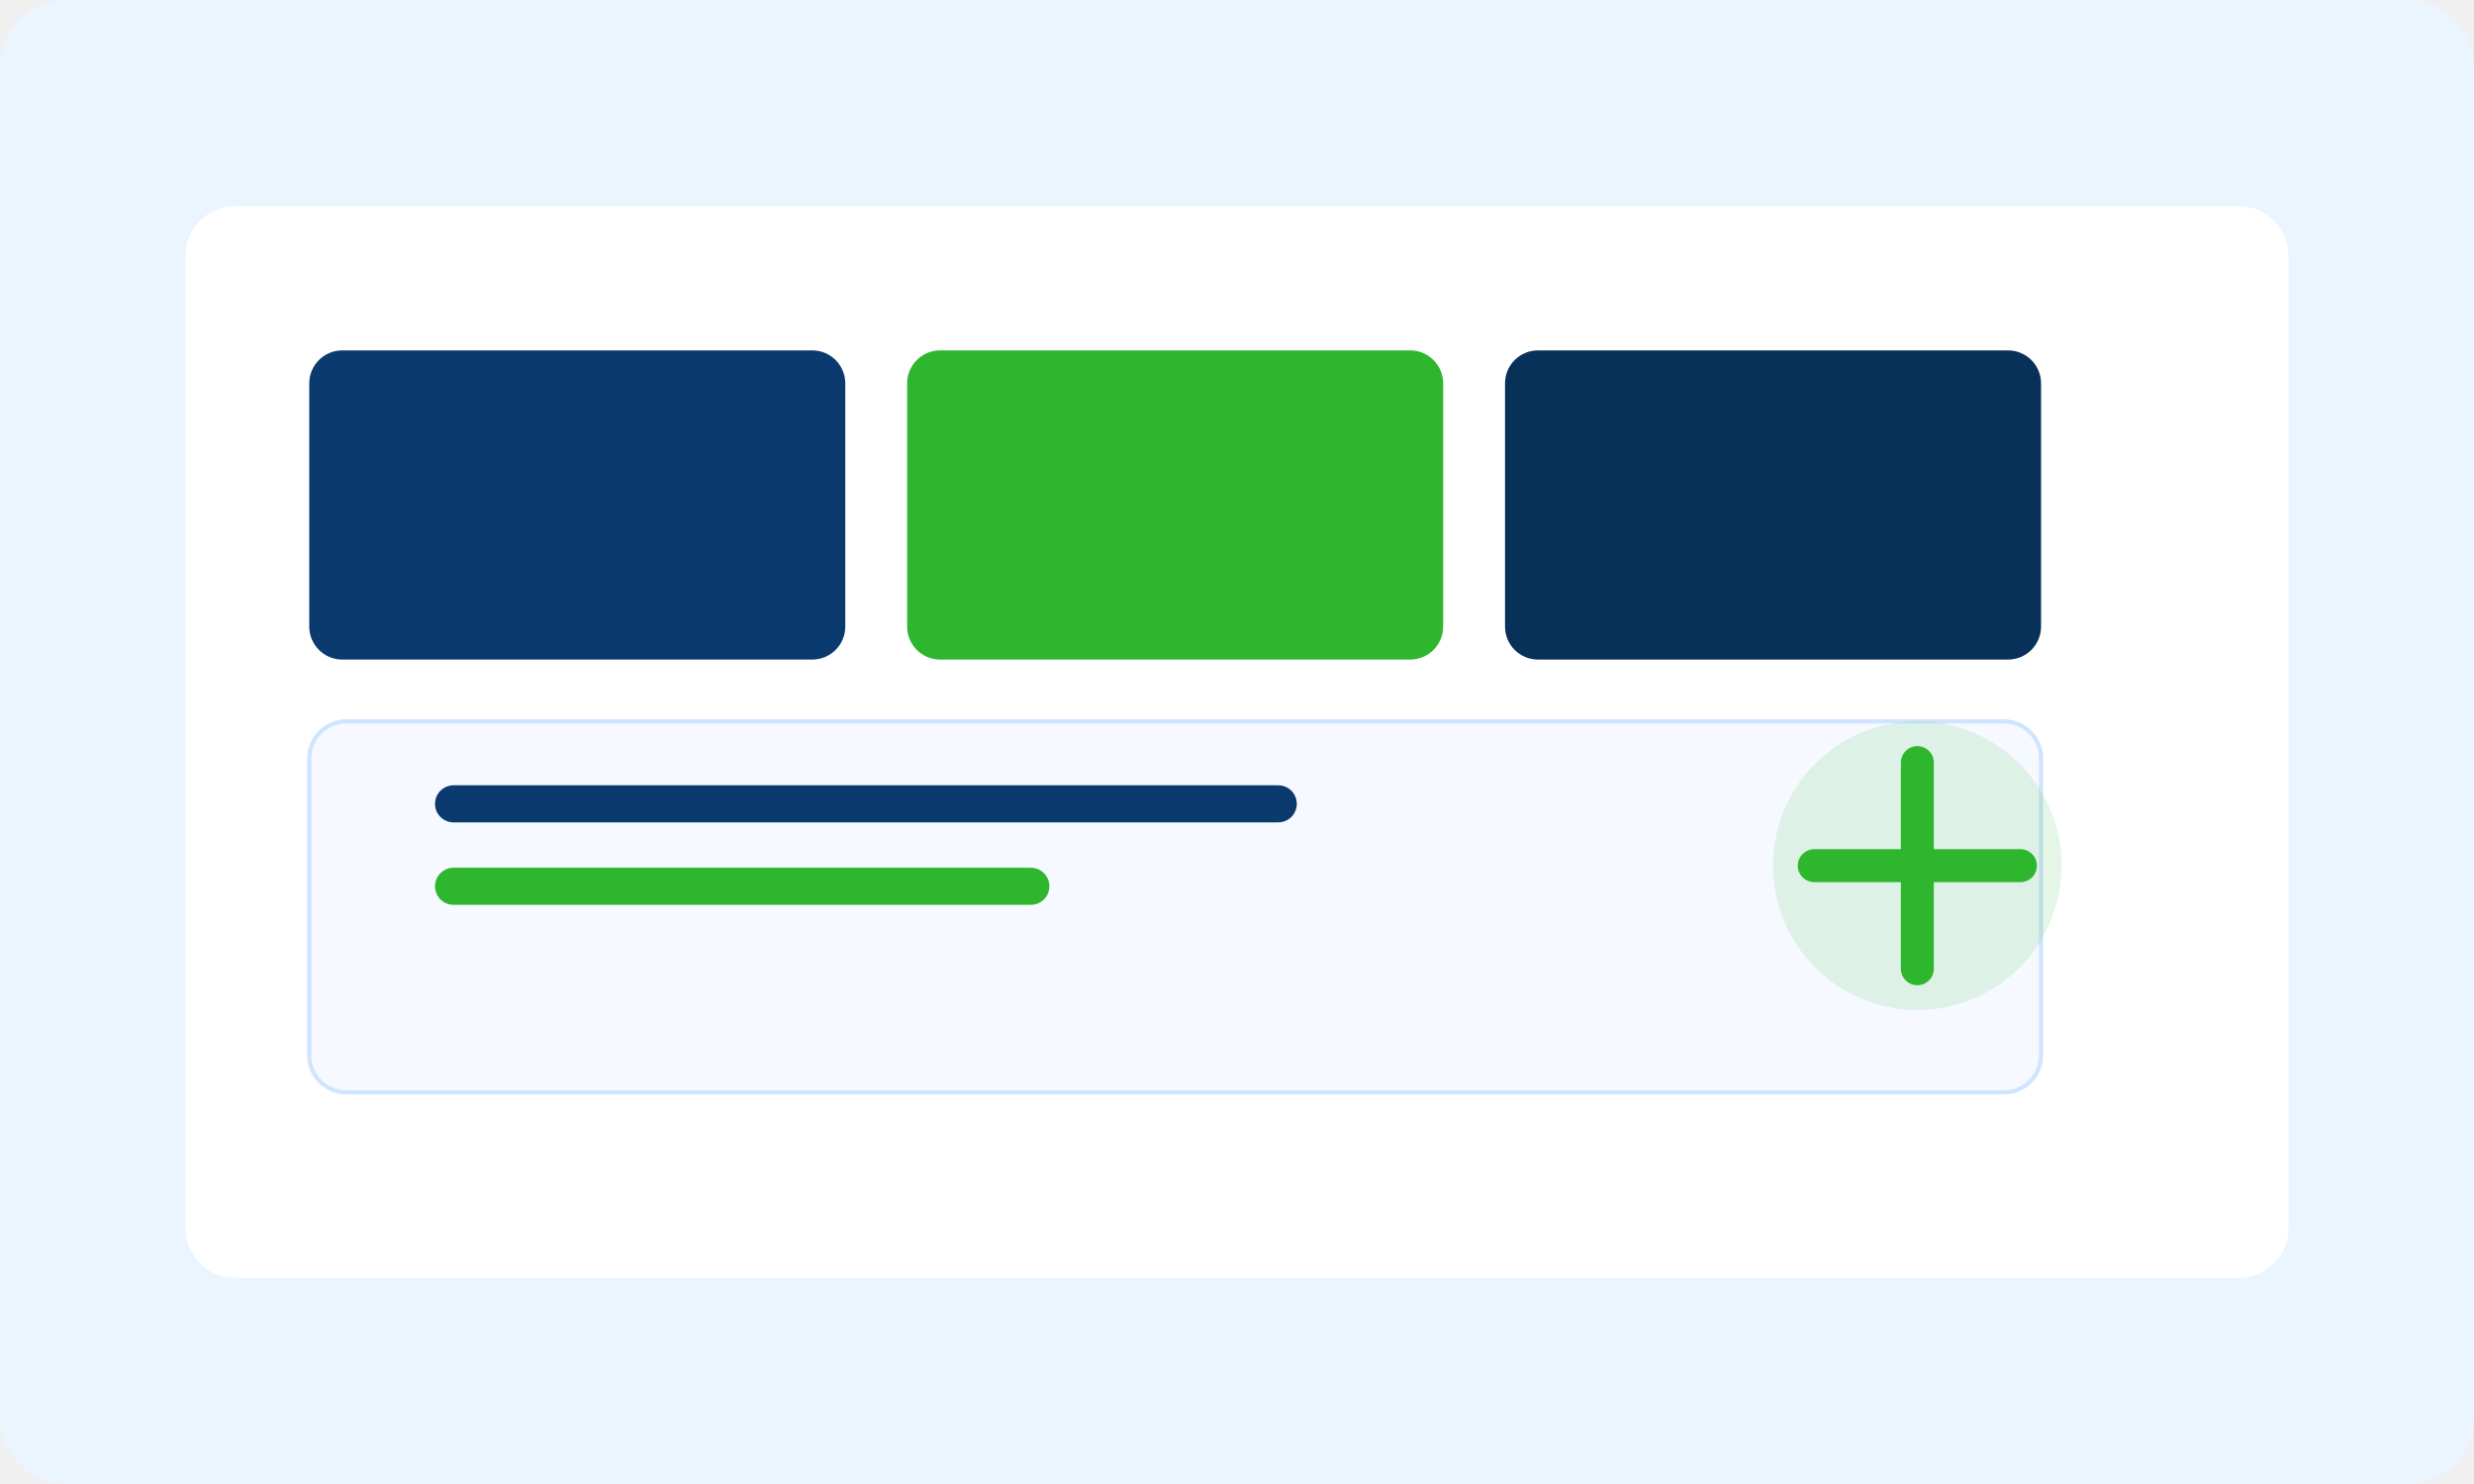
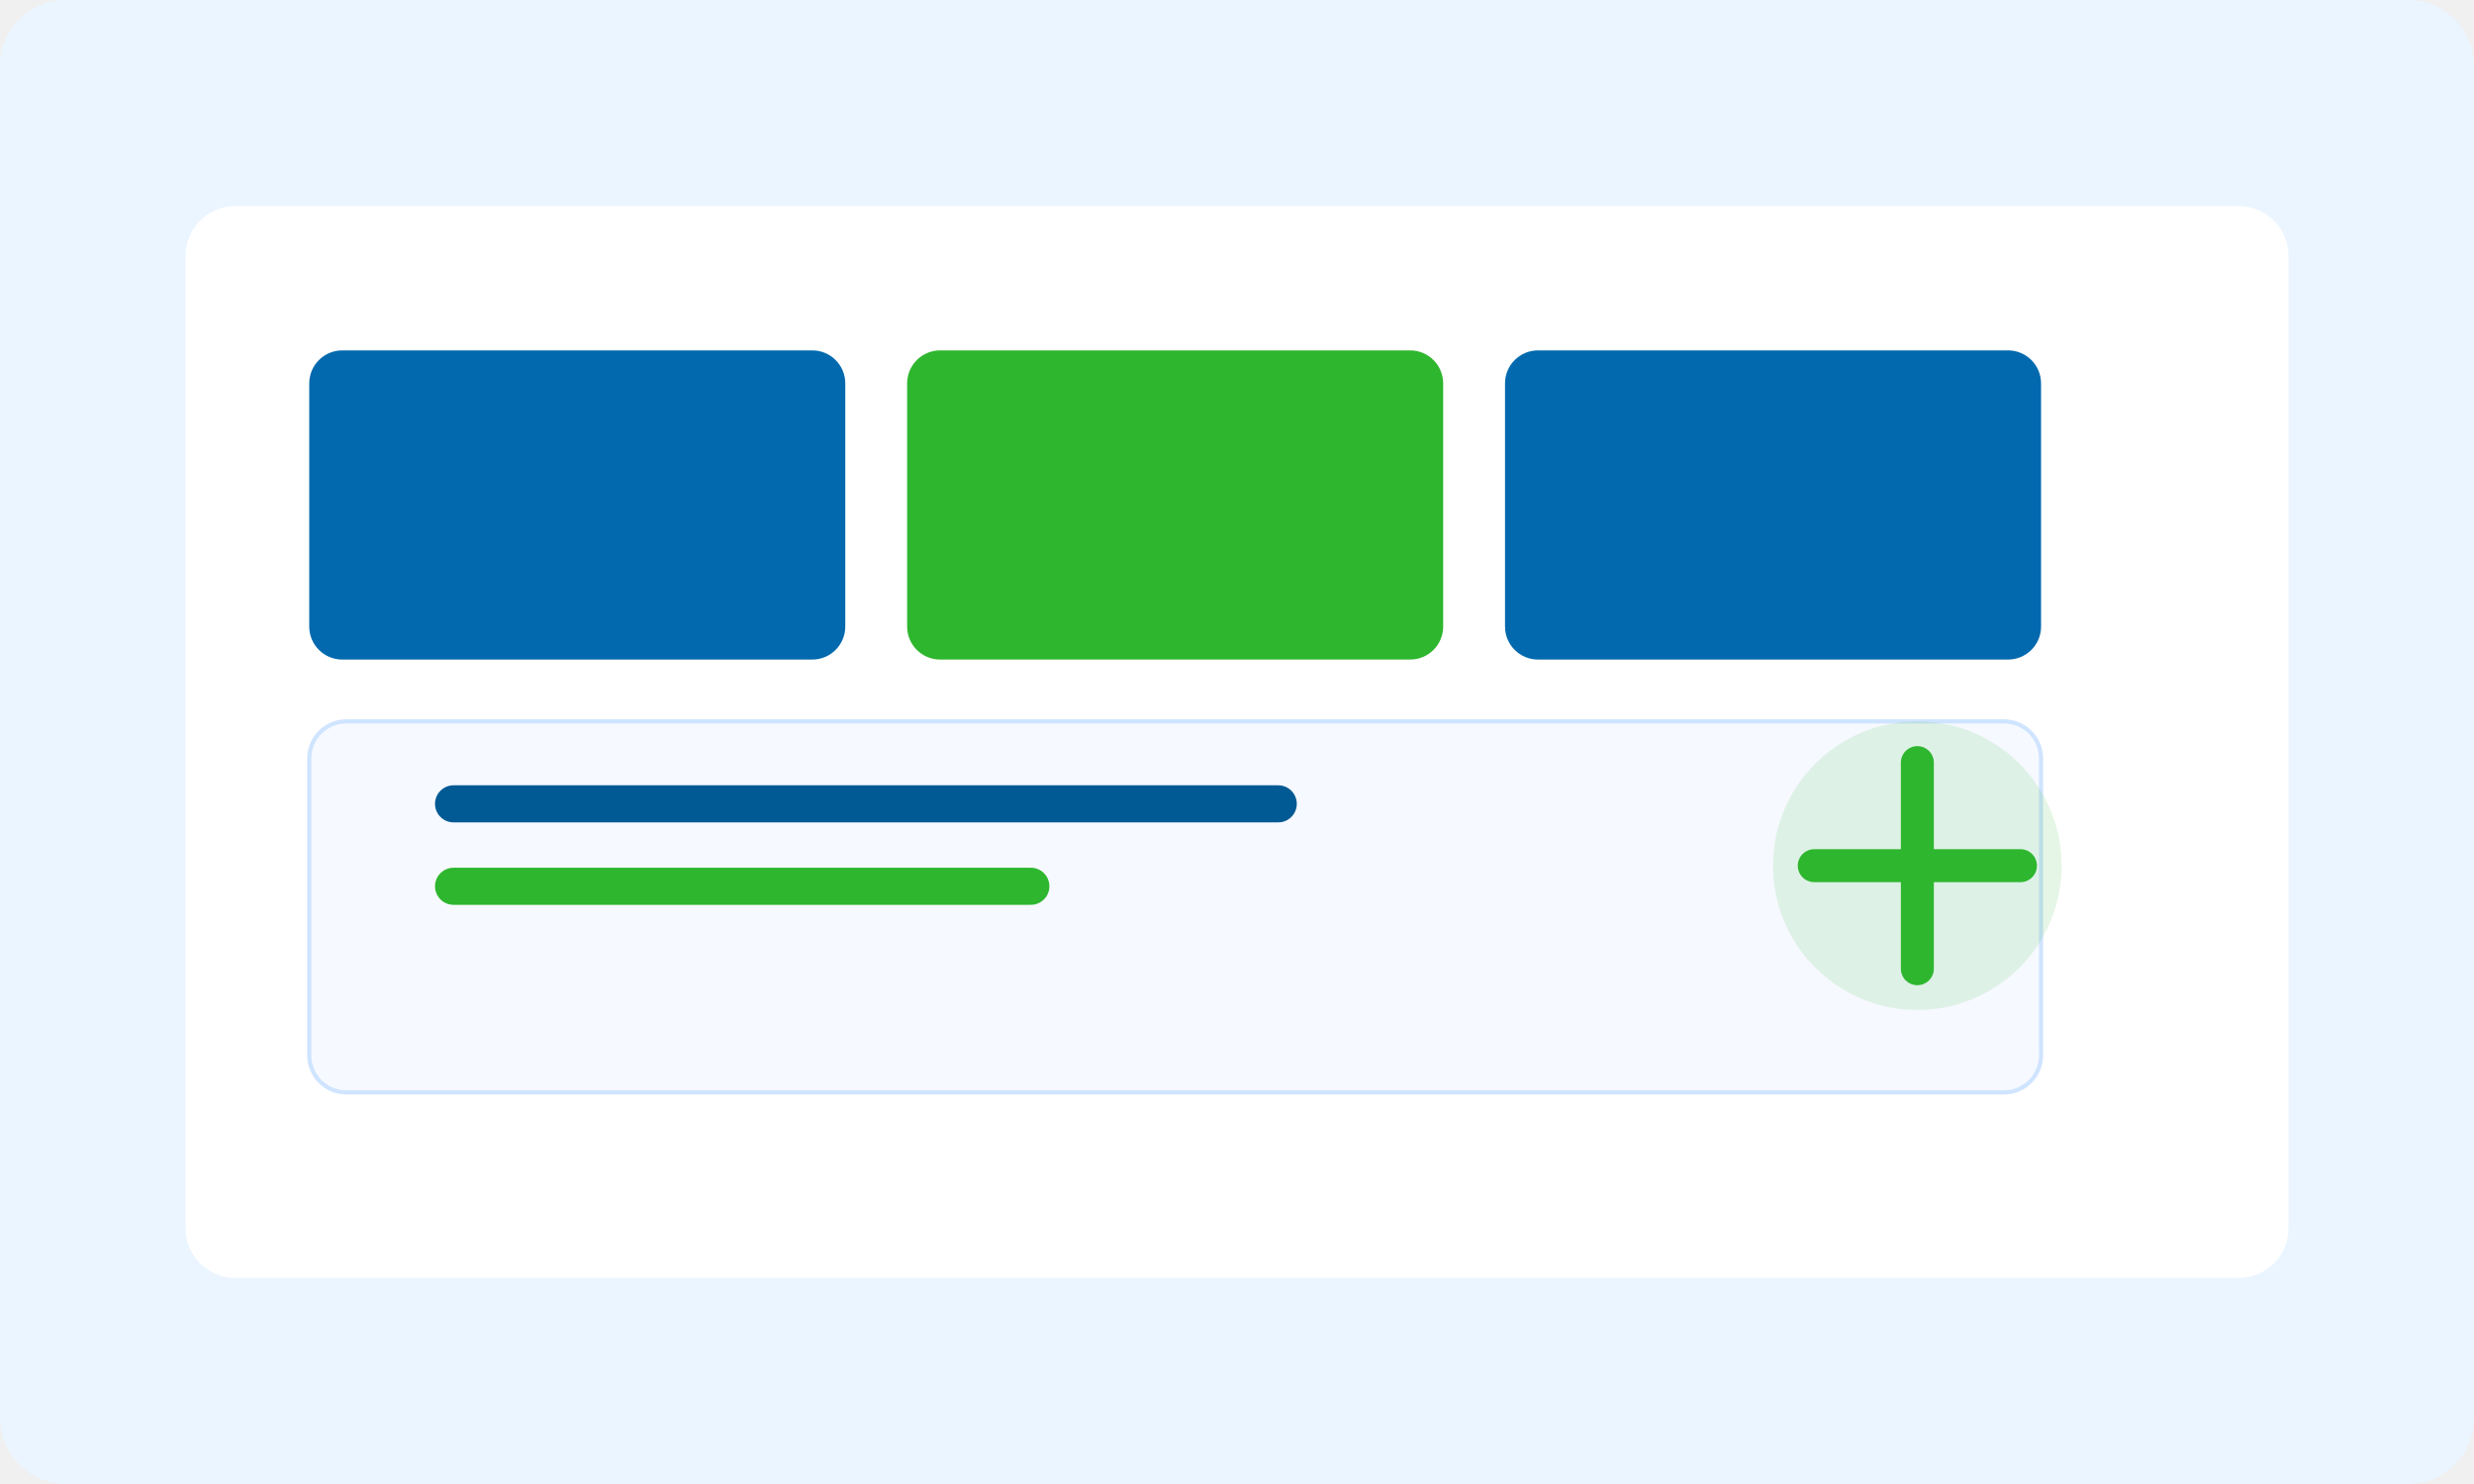
<svg xmlns="http://www.w3.org/2000/svg" width="1200" height="720" viewBox="0 0 1200 720" fill="none">
  <rect width="1200" height="720" rx="32" fill="#EAF5FF" />
  <rect x="90" y="100" width="1020" height="520" rx="24" fill="white" />
-   <rect x="150" y="170" width="260" height="150" rx="16" fill="#0B3A6F" />
+   <rect x="150" y="170" width="260" height="150" rx="16" fill="#0269AE" />
  <rect x="440" y="170" width="260" height="150" rx="16" fill="#2EB62E" />
-   <rect x="730" y="170" width="260" height="150" rx="16" fill="#08315A" />
+   <rect x="730" y="170" width="260" height="150" rx="16" fill="#0269AE" />
  <rect x="150" y="350" width="840" height="180" rx="18" fill="#F6F9FF" stroke="#CFE4FF" stroke-width="2" />
  <path d="M220 430H500" stroke="#2EB62E" stroke-width="18" stroke-linecap="round" />
-   <path d="M220 390H620" stroke="#0B3A6F" stroke-width="18" stroke-linecap="round" />
+   <path d="M220 390H620" stroke="#025A94" stroke-width="18" stroke-linecap="round" />
  <circle cx="930" cy="420" r="70" fill="#2EB62E" fill-opacity="0.12" />
  <path d="M930 370V470" stroke="#2EB62E" stroke-width="16" stroke-linecap="round" />
  <path d="M880 420H980" stroke="#2EB62E" stroke-width="16" stroke-linecap="round" />
</svg>
